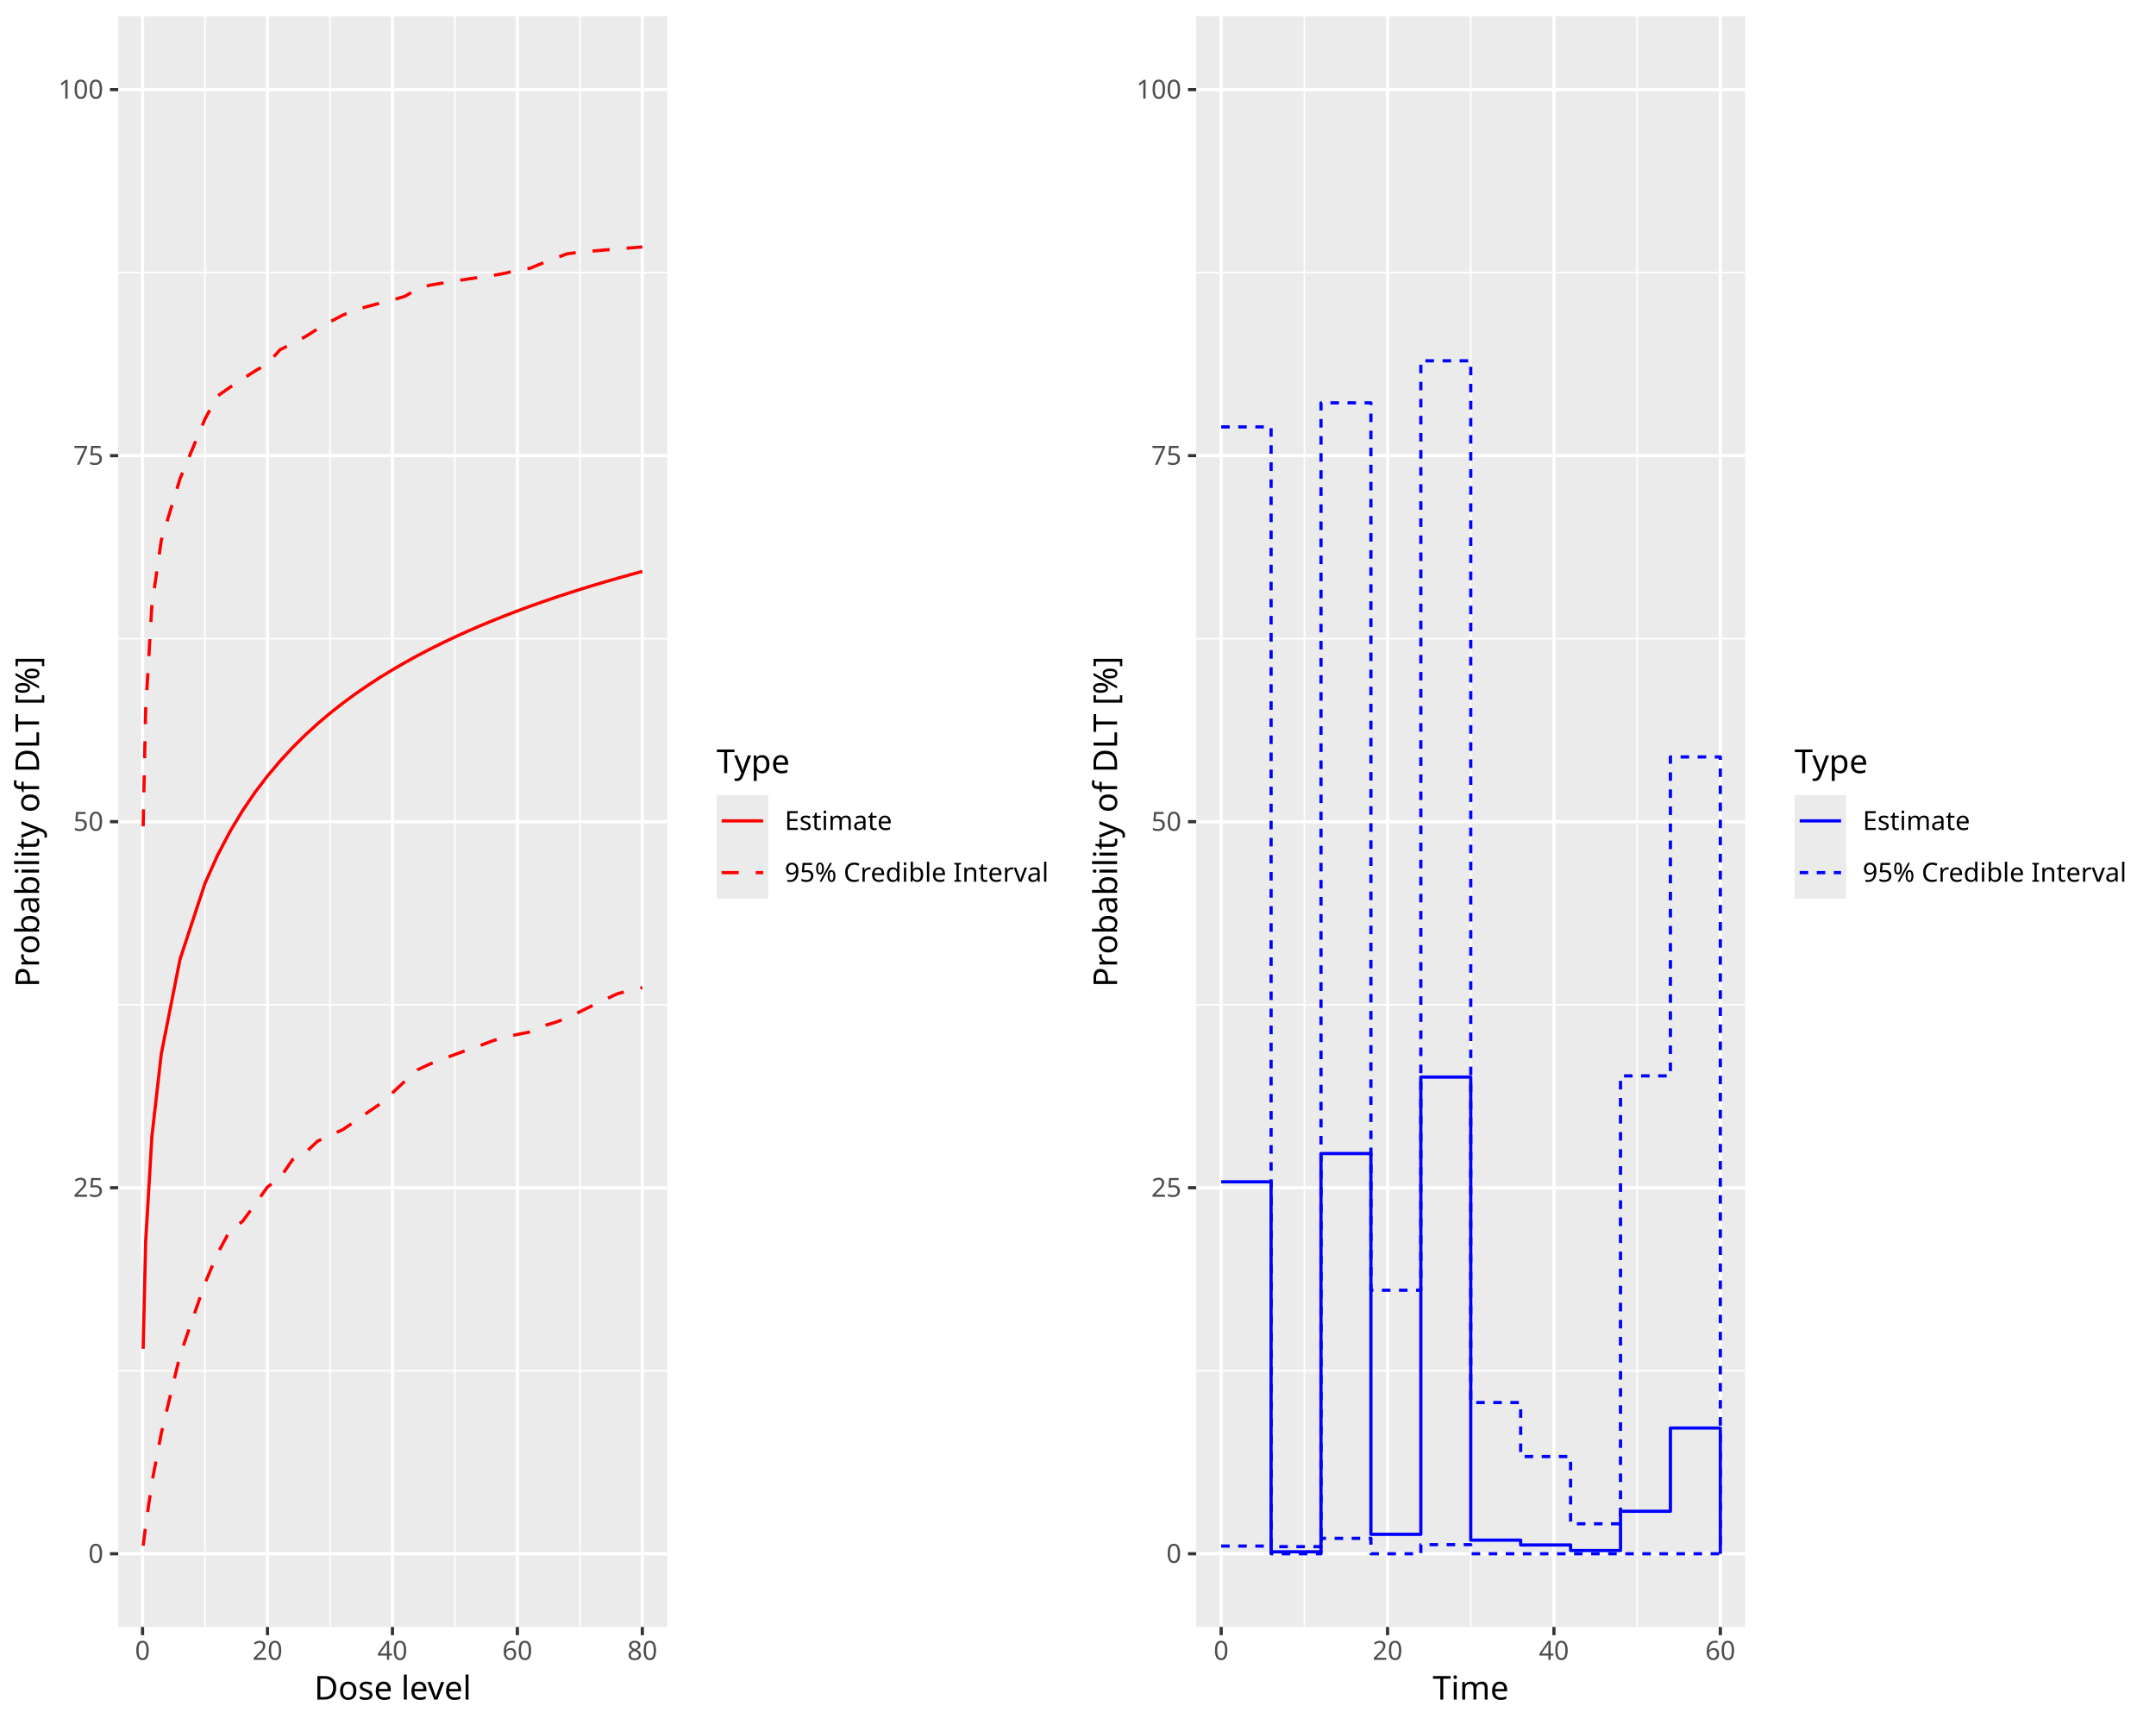
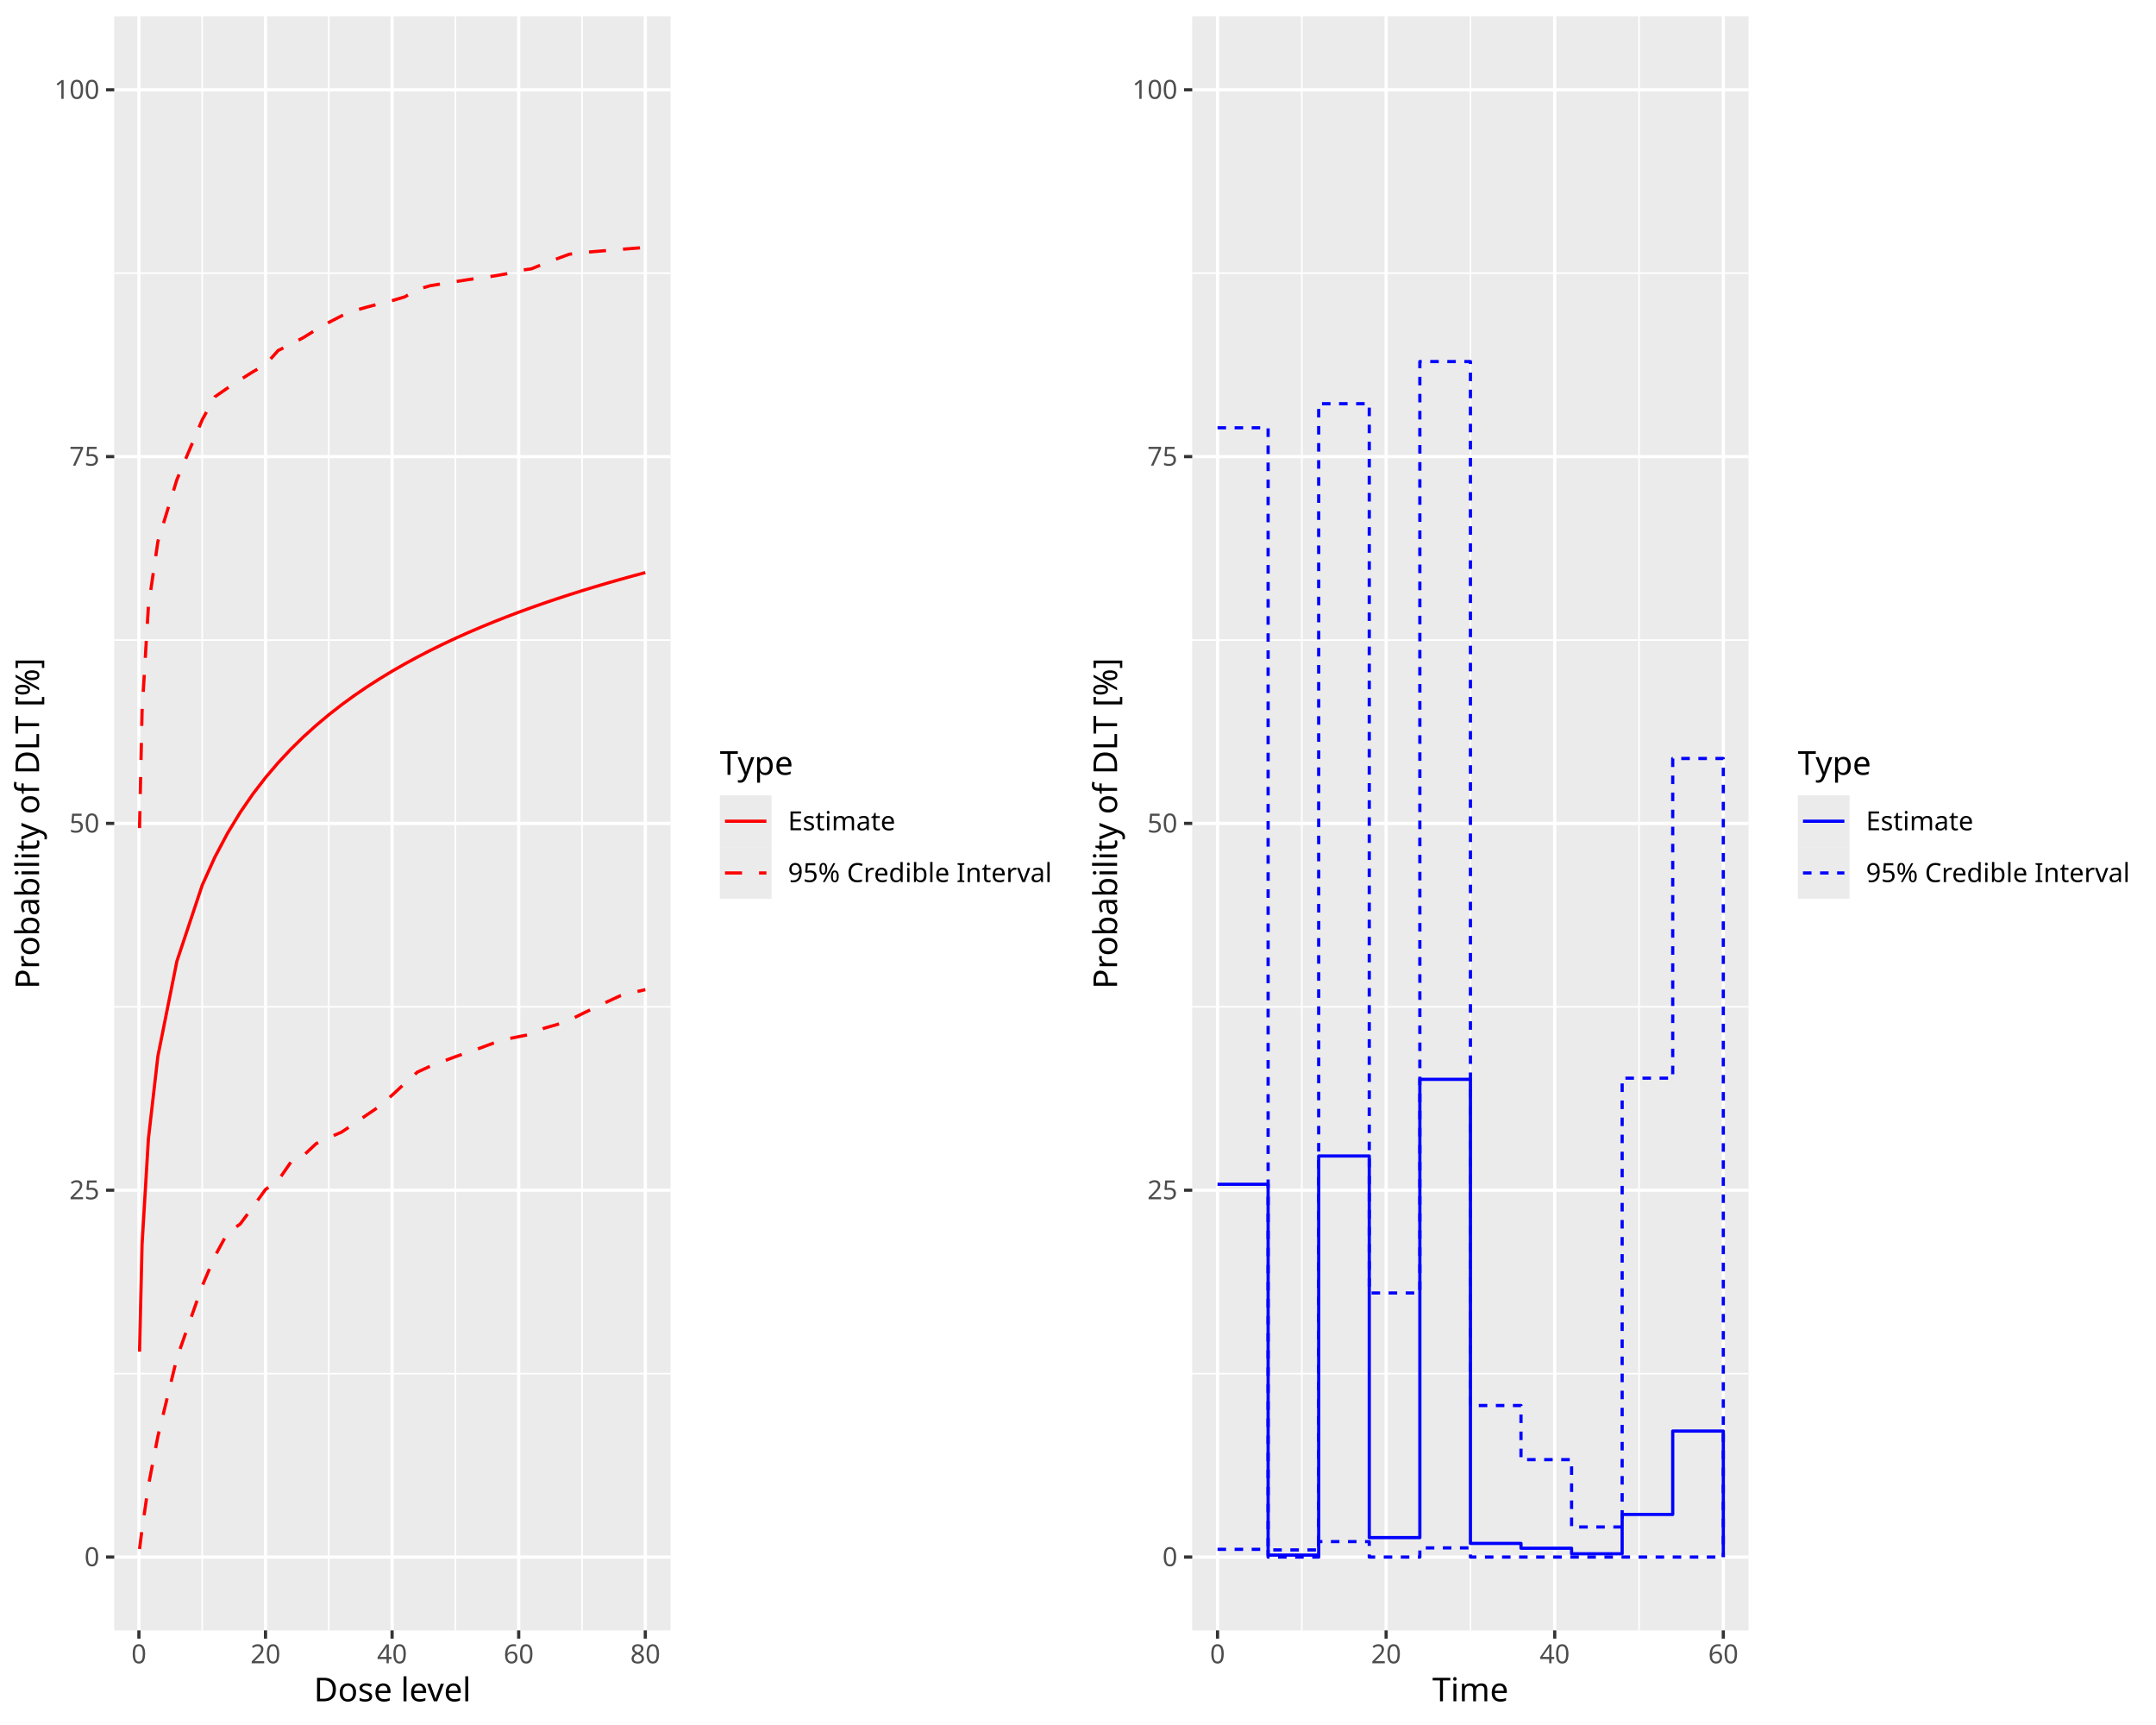
<svg xmlns="http://www.w3.org/2000/svg" class="svglite" data-engine-version="2.0" width="720.00pt" height="576.00pt" viewBox="0 0 720.00 576.00">
  <defs>
    <style type="text/css">
    .svglite line, .svglite polyline, .svglite polygon, .svglite path, .svglite rect, .svglite circle {
      fill: none;
      stroke: #000000;
      stroke-linecap: round;
      stroke-linejoin: round;
      stroke-miterlimit: 10.00;
    }
  </style>
  </defs>
  <rect width="100%" height="100%" style="stroke: none; fill: #FFFFFF;" />
  <defs>
    <clipPath id="cpMC4wMHw3MjAuMDB8MC4wMHw1NzYuMDA=">
      <rect x="0.00" y="0.00" width="720.00" height="576.00" />
    </clipPath>
  </defs>
  <g clip-path="url(#cpMC4wMHw3MjAuMDB8MC4wMHw1NzYuMDA=)">
</g>
  <defs>
    <clipPath id="cpMC4wMHwzNjAuMDB8MC4wMHw1NzYuMDA=">
      <rect x="0.00" y="0.00" width="360.00" height="576.00" />
    </clipPath>
  </defs>
  <g clip-path="url(#cpMC4wMHwzNjAuMDB8MC4wMHw1NzYuMDA=)">
    <rect x="0.00" y="0.00" width="360.00" height="576.00" style="stroke-width: 1.07; stroke: #FFFFFF; fill: #FFFFFF;" />
  </g>
  <g clip-path="url(#cpMC4wMHw3MjAuMDB8MC4wMHw1NzYuMDA=)">
</g>
  <defs>
-     <clipPath id="cpMzkuNDd8MjIyLjg1fDUuNDh8NTQzLjI3">
-       <rect x="39.47" y="5.48" width="183.37" height="537.79" />
+     <clipPath id="cpMzguMTV8MjIzLjk1fDUuNDh8NTQ0LjQy">
+       <rect x="38.15" y="5.48" width="185.79" height="538.94" />
    </clipPath>
  </defs>
-   <g clip-path="url(#cpMzkuNDd8MjIyLjg1fDUuNDh8NTQzLjI3)">
-     <rect x="39.47" y="5.48" width="183.37" height="537.79" style="stroke-width: 1.07; stroke: none; fill: #EBEBEB;" />
-     <polyline points="39.47,457.71 222.85,457.71 " style="stroke-width: 0.53; stroke: #FFFFFF; stroke-linecap: butt;" />
-     <polyline points="39.47,335.49 222.85,335.49 " style="stroke-width: 0.53; stroke: #FFFFFF; stroke-linecap: butt;" />
-     <polyline points="39.47,213.26 222.85,213.26 " style="stroke-width: 0.53; stroke: #FFFFFF; stroke-linecap: butt;" />
-     <polyline points="39.47,91.04 222.85,91.04 " style="stroke-width: 0.53; stroke: #FFFFFF; stroke-linecap: butt;" />
-     <polyline points="68.46,543.27 68.46,5.48 " style="stroke-width: 0.53; stroke: #FFFFFF; stroke-linecap: butt;" />
-     <polyline points="110.19,543.27 110.19,5.48 " style="stroke-width: 0.53; stroke: #FFFFFF; stroke-linecap: butt;" />
-     <polyline points="151.92,543.27 151.92,5.48 " style="stroke-width: 0.53; stroke: #FFFFFF; stroke-linecap: butt;" />
-     <polyline points="193.65,543.27 193.65,5.48 " style="stroke-width: 0.53; stroke: #FFFFFF; stroke-linecap: butt;" />
-     <polyline points="39.47,518.82 222.85,518.82 " style="stroke-width: 1.07; stroke: #FFFFFF; stroke-linecap: butt;" />
-     <polyline points="39.47,396.60 222.85,396.60 " style="stroke-width: 1.07; stroke: #FFFFFF; stroke-linecap: butt;" />
-     <polyline points="39.47,274.37 222.85,274.37 " style="stroke-width: 1.07; stroke: #FFFFFF; stroke-linecap: butt;" />
-     <polyline points="39.47,152.15 222.85,152.15 " style="stroke-width: 1.07; stroke: #FFFFFF; stroke-linecap: butt;" />
-     <polyline points="39.47,29.92 222.85,29.92 " style="stroke-width: 1.07; stroke: #FFFFFF; stroke-linecap: butt;" />
-     <polyline points="47.60,543.27 47.60,5.48 " style="stroke-width: 1.07; stroke: #FFFFFF; stroke-linecap: butt;" />
-     <polyline points="89.33,543.27 89.33,5.48 " style="stroke-width: 1.07; stroke: #FFFFFF; stroke-linecap: butt;" />
-     <polyline points="131.06,543.27 131.06,5.48 " style="stroke-width: 1.07; stroke: #FFFFFF; stroke-linecap: butt;" />
-     <polyline points="172.78,543.27 172.78,5.48 " style="stroke-width: 1.07; stroke: #FFFFFF; stroke-linecap: butt;" />
-     <polyline points="214.51,543.27 214.51,5.48 " style="stroke-width: 1.07; stroke: #FFFFFF; stroke-linecap: butt;" />
-     <polyline points="47.81,516.16 48.64,509.53 50.73,495.04 53.86,478.59 60.12,452.53 68.46,428.49 72.64,418.61 76.81,410.83 80.98,407.86 85.15,402.19 89.33,396.33 93.50,393.36 97.67,387.26 101.85,385.03 106.02,381.07 110.19,379.08 114.36,377.26 118.54,374.44 122.71,371.50 126.88,368.65 131.06,364.93 135.23,361.01 139.40,357.23 143.57,355.29 147.75,353.67 151.92,352.11 156.09,350.60 160.27,349.15 164.44,347.57 168.61,346.28 172.78,345.42 176.96,344.59 181.13,342.63 185.30,341.42 189.48,339.92 193.65,337.83 197.82,335.78 201.99,333.78 206.17,331.83 210.34,330.75 214.51,329.76 " style="stroke-width: 1.07; stroke: #FF0000; stroke-dasharray: 5.69,5.69; stroke-linecap: butt;" />
-     <polyline points="47.81,450.39 48.64,414.67 50.73,379.48 53.86,351.91 60.12,320.31 68.46,294.96 72.64,285.62 76.81,277.66 80.98,270.72 85.15,264.59 89.33,259.11 93.50,254.16 97.67,249.65 101.85,245.51 106.02,241.70 110.19,238.17 114.36,234.88 118.54,231.81 122.71,228.93 126.88,226.21 131.06,223.66 135.23,221.24 139.40,218.94 143.57,216.76 147.75,214.68 151.92,212.70 156.09,210.81 160.27,209.00 164.44,207.27 168.61,205.60 172.78,204.00 176.96,202.46 181.13,200.98 185.30,199.55 189.48,198.17 193.65,196.84 197.82,195.55 201.99,194.31 206.17,193.10 210.34,191.93 214.51,190.79 " style="stroke-width: 1.07; stroke: #FF0000; stroke-linecap: butt;" />
-     <polyline points="47.81,275.94 48.64,237.07 50.73,202.07 53.86,180.44 60.12,159.84 68.46,139.89 72.64,132.23 76.81,129.31 80.98,126.56 85.15,123.89 89.33,121.50 93.50,116.80 97.67,114.70 101.85,112.48 106.02,109.85 110.19,107.46 114.36,105.27 118.54,103.54 122.71,102.34 126.88,101.23 131.06,100.19 135.23,98.93 139.40,96.47 143.57,95.22 147.75,94.52 151.92,93.85 156.09,93.19 160.27,92.58 164.44,92.00 168.61,91.26 172.78,90.16 176.96,89.59 181.13,87.87 185.30,86.26 189.48,84.73 193.65,84.20 197.82,83.83 201.99,83.47 206.17,83.12 210.34,82.79 214.51,82.46 " style="stroke-width: 1.07; stroke: #FF0000; stroke-dasharray: 5.69,5.69; stroke-linecap: butt;" />
+   <g clip-path="url(#cpMzguMTV8MjIzLjk1fDUuNDh8NTQ0LjQy)">
+     <rect x="38.15" y="5.48" width="185.79" height="538.94" style="stroke-width: 1.07; stroke: none; fill: #EBEBEB;" />
+     <polyline points="38.15,458.68 223.95,458.68 " style="stroke-width: 0.53; stroke: #FFFFFF; stroke-linecap: butt;" />
+     <polyline points="38.15,336.19 223.95,336.19 " style="stroke-width: 0.53; stroke: #FFFFFF; stroke-linecap: butt;" />
+     <polyline points="38.15,213.71 223.95,213.71 " style="stroke-width: 0.53; stroke: #FFFFFF; stroke-linecap: butt;" />
+     <polyline points="38.15,91.22 223.95,91.22 " style="stroke-width: 0.53; stroke: #FFFFFF; stroke-linecap: butt;" />
+     <polyline points="67.53,544.42 67.53,5.48 " style="stroke-width: 0.53; stroke: #FFFFFF; stroke-linecap: butt;" />
+     <polyline points="109.80,544.42 109.80,5.48 " style="stroke-width: 0.53; stroke: #FFFFFF; stroke-linecap: butt;" />
+     <polyline points="152.08,544.42 152.08,5.48 " style="stroke-width: 0.53; stroke: #FFFFFF; stroke-linecap: butt;" />
+     <polyline points="194.36,544.42 194.36,5.48 " style="stroke-width: 0.53; stroke: #FFFFFF; stroke-linecap: butt;" />
+     <polyline points="38.15,519.92 223.95,519.92 " style="stroke-width: 1.07; stroke: #FFFFFF; stroke-linecap: butt;" />
+     <polyline points="38.15,397.43 223.95,397.43 " style="stroke-width: 1.07; stroke: #FFFFFF; stroke-linecap: butt;" />
+     <polyline points="38.15,274.95 223.95,274.95 " style="stroke-width: 1.07; stroke: #FFFFFF; stroke-linecap: butt;" />
+     <polyline points="38.15,152.46 223.95,152.46 " style="stroke-width: 1.07; stroke: #FFFFFF; stroke-linecap: butt;" />
+     <polyline points="38.15,29.98 223.95,29.98 " style="stroke-width: 1.07; stroke: #FFFFFF; stroke-linecap: butt;" />
+     <polyline points="46.39,544.42 46.39,5.48 " style="stroke-width: 1.07; stroke: #FFFFFF; stroke-linecap: butt;" />
+     <polyline points="88.67,544.42 88.67,5.48 " style="stroke-width: 1.07; stroke: #FFFFFF; stroke-linecap: butt;" />
+     <polyline points="130.94,544.42 130.94,5.48 " style="stroke-width: 1.07; stroke: #FFFFFF; stroke-linecap: butt;" />
+     <polyline points="173.22,544.42 173.22,5.48 " style="stroke-width: 1.07; stroke: #FFFFFF; stroke-linecap: butt;" />
+     <polyline points="215.50,544.42 215.50,5.48 " style="stroke-width: 1.07; stroke: #FFFFFF; stroke-linecap: butt;" />
+     <polyline points="46.60,517.25 47.44,510.61 49.56,496.09 52.73,479.60 59.07,453.48 67.53,429.40 71.75,419.49 75.98,411.70 80.21,408.72 84.44,403.04 88.67,397.17 92.89,394.19 97.12,388.08 101.35,385.85 105.58,381.87 109.80,379.88 114.03,378.05 118.26,375.22 122.49,372.29 126.72,369.42 130.94,365.70 135.17,361.77 139.40,357.98 143.63,356.03 147.86,354.41 152.08,352.85 156.31,351.34 160.54,349.89 164.77,348.31 169.00,347.01 173.22,346.15 177.45,345.32 181.68,343.35 185.91,342.14 190.13,340.64 194.36,338.54 198.59,336.49 202.82,334.49 207.05,332.53 211.27,331.44 215.50,330.45 " style="stroke-width: 1.07; stroke: #FF0000; stroke-dasharray: 5.69,5.69; stroke-linecap: butt;" />
+     <polyline points="46.60,451.34 47.44,415.54 49.56,380.28 52.73,352.65 59.07,320.98 67.53,295.58 71.75,286.22 75.98,278.24 80.21,271.29 84.44,265.14 88.67,259.65 92.89,254.69 97.12,250.17 101.35,246.03 105.58,242.21 109.80,238.67 114.03,235.37 118.26,232.29 122.49,229.40 126.72,226.69 130.94,224.12 135.17,221.70 139.40,219.40 143.63,217.21 147.86,215.13 152.08,213.15 156.31,211.25 160.54,209.44 164.77,207.70 169.00,206.03 173.22,204.43 177.45,202.89 181.68,201.40 185.91,199.97 190.13,198.59 194.36,197.25 198.59,195.96 202.82,194.71 207.05,193.50 211.27,192.33 215.50,191.19 " style="stroke-width: 1.07; stroke: #FF0000; stroke-linecap: butt;" />
+     <polyline points="46.60,276.52 47.44,237.56 49.56,202.49 52.73,180.82 59.07,160.17 67.53,140.17 71.75,132.50 75.98,129.57 80.21,126.82 84.44,124.15 88.67,121.75 92.89,117.04 97.12,114.94 101.35,112.71 105.58,110.07 109.80,107.67 114.03,105.48 118.26,103.75 122.49,102.55 126.72,101.43 130.94,100.39 135.17,99.13 139.40,96.66 143.63,95.41 147.86,94.71 152.08,94.04 156.31,93.38 160.54,92.77 164.77,92.19 169.00,91.45 173.22,90.34 177.45,89.77 181.68,88.05 185.91,86.44 190.13,84.89 194.36,84.37 198.59,83.99 202.82,83.64 207.05,83.29 211.27,82.95 215.50,82.63 " style="stroke-width: 1.07; stroke: #FF0000; stroke-dasharray: 5.69,5.69; stroke-linecap: butt;" />
  </g>
  <g clip-path="url(#cpMC4wMHw3MjAuMDB8MC4wMHw1NzYuMDA=)">
-     <text x="34.54" y="521.85" text-anchor="end" style="font-size: 8.80px; fill: #4D4D4D; font-family: sans;" textLength="4.89px" lengthAdjust="spacingAndGlyphs">0</text>
-     <text x="34.54" y="399.63" text-anchor="end" style="font-size: 8.80px; fill: #4D4D4D; font-family: sans;" textLength="9.79px" lengthAdjust="spacingAndGlyphs">25</text>
-     <text x="34.54" y="277.40" text-anchor="end" style="font-size: 8.80px; fill: #4D4D4D; font-family: sans;" textLength="9.79px" lengthAdjust="spacingAndGlyphs">50</text>
-     <text x="34.54" y="155.18" text-anchor="end" style="font-size: 8.80px; fill: #4D4D4D; font-family: sans;" textLength="9.79px" lengthAdjust="spacingAndGlyphs">75</text>
-     <text x="34.54" y="32.95" text-anchor="end" style="font-size: 8.80px; fill: #4D4D4D; font-family: sans;" textLength="14.68px" lengthAdjust="spacingAndGlyphs">100</text>
-     <polyline points="36.73,518.82 39.47,518.82 " style="stroke-width: 1.07; stroke: #333333; stroke-linecap: butt;" />
-     <polyline points="36.73,396.60 39.47,396.60 " style="stroke-width: 1.07; stroke: #333333; stroke-linecap: butt;" />
-     <polyline points="36.73,274.37 39.47,274.37 " style="stroke-width: 1.07; stroke: #333333; stroke-linecap: butt;" />
-     <polyline points="36.73,152.15 39.47,152.15 " style="stroke-width: 1.07; stroke: #333333; stroke-linecap: butt;" />
-     <polyline points="36.73,29.92 39.47,29.92 " style="stroke-width: 1.07; stroke: #333333; stroke-linecap: butt;" />
-     <polyline points="47.60,546.01 47.60,543.27 " style="stroke-width: 1.07; stroke: #333333; stroke-linecap: butt;" />
-     <polyline points="89.33,546.01 89.33,543.27 " style="stroke-width: 1.07; stroke: #333333; stroke-linecap: butt;" />
-     <polyline points="131.06,546.01 131.06,543.27 " style="stroke-width: 1.07; stroke: #333333; stroke-linecap: butt;" />
-     <polyline points="172.78,546.01 172.78,543.27 " style="stroke-width: 1.07; stroke: #333333; stroke-linecap: butt;" />
-     <polyline points="214.51,546.01 214.51,543.27 " style="stroke-width: 1.07; stroke: #333333; stroke-linecap: butt;" />
-     <text x="47.60" y="554.25" text-anchor="middle" style="font-size: 8.80px; fill: #4D4D4D; font-family: sans;" textLength="4.89px" lengthAdjust="spacingAndGlyphs">0</text>
-     <text x="89.33" y="554.25" text-anchor="middle" style="font-size: 8.80px; fill: #4D4D4D; font-family: sans;" textLength="9.79px" lengthAdjust="spacingAndGlyphs">20</text>
-     <text x="131.06" y="554.25" text-anchor="middle" style="font-size: 8.80px; fill: #4D4D4D; font-family: sans;" textLength="9.79px" lengthAdjust="spacingAndGlyphs">40</text>
-     <text x="172.78" y="554.25" text-anchor="middle" style="font-size: 8.80px; fill: #4D4D4D; font-family: sans;" textLength="9.79px" lengthAdjust="spacingAndGlyphs">60</text>
-     <text x="214.51" y="554.25" text-anchor="middle" style="font-size: 8.80px; fill: #4D4D4D; font-family: sans;" textLength="9.79px" lengthAdjust="spacingAndGlyphs">80</text>
-     <text x="131.16" y="567.52" text-anchor="middle" style="font-size: 11.00px; font-family: sans;" textLength="51.37px" lengthAdjust="spacingAndGlyphs">Dose level</text>
-     <text transform="translate(13.05,274.37) rotate(-90)" text-anchor="middle" style="font-size: 11.00px; font-family: sans;" textLength="106.38px" lengthAdjust="spacingAndGlyphs">Probability of DLT [%]</text>
-     <rect x="233.81" y="243.24" width="120.71" height="62.26" style="stroke-width: 1.07; stroke: none; fill: #FFFFFF;" />
-     <text x="239.29" y="258.14" style="font-size: 11.00px; font-family: sans;" textLength="24.46px" lengthAdjust="spacingAndGlyphs">Type</text>
-     <rect x="239.29" y="265.46" width="17.28" height="17.28" style="stroke-width: 1.07; stroke: none; fill: #EBEBEB;" />
-     <line x1="241.01" y1="274.10" x2="254.84" y2="274.10" style="stroke-width: 1.07; stroke: #FF0000; stroke-linecap: butt;" />
-     <rect x="239.29" y="282.74" width="17.28" height="17.28" style="stroke-width: 1.07; stroke: none; fill: #EBEBEB;" />
-     <line x1="241.01" y1="291.38" x2="254.84" y2="291.38" style="stroke-width: 1.07; stroke: #FF0000; stroke-dasharray: 5.69,5.69; stroke-linecap: butt;" />
-     <text x="262.05" y="277.13" style="font-size: 8.80px; font-family: sans;" textLength="34.24px" lengthAdjust="spacingAndGlyphs">Estimate</text>
-     <text x="262.05" y="294.41" style="font-size: 8.80px; font-family: sans;" textLength="84.14px" lengthAdjust="spacingAndGlyphs">95% Credible Interval</text>
+     <text x="33.22" y="522.95" text-anchor="end" style="font-size: 8.80px; fill: #4D4D4D; font-family: sans;" textLength="4.89px" lengthAdjust="spacingAndGlyphs">0</text>
+     <text x="33.22" y="400.46" text-anchor="end" style="font-size: 8.80px; fill: #4D4D4D; font-family: sans;" textLength="9.79px" lengthAdjust="spacingAndGlyphs">25</text>
+     <text x="33.22" y="277.98" text-anchor="end" style="font-size: 8.80px; fill: #4D4D4D; font-family: sans;" textLength="9.79px" lengthAdjust="spacingAndGlyphs">50</text>
+     <text x="33.22" y="155.49" text-anchor="end" style="font-size: 8.80px; fill: #4D4D4D; font-family: sans;" textLength="9.79px" lengthAdjust="spacingAndGlyphs">75</text>
+     <text x="33.22" y="33.00" text-anchor="end" style="font-size: 8.80px; fill: #4D4D4D; font-family: sans;" textLength="14.68px" lengthAdjust="spacingAndGlyphs">100</text>
+     <polyline points="35.41,519.92 38.15,519.92 " style="stroke-width: 1.07; stroke: #333333; stroke-linecap: butt;" />
+     <polyline points="35.41,397.43 38.15,397.43 " style="stroke-width: 1.07; stroke: #333333; stroke-linecap: butt;" />
+     <polyline points="35.41,274.95 38.15,274.95 " style="stroke-width: 1.07; stroke: #333333; stroke-linecap: butt;" />
+     <polyline points="35.41,152.46 38.15,152.46 " style="stroke-width: 1.07; stroke: #333333; stroke-linecap: butt;" />
+     <polyline points="35.41,29.98 38.15,29.98 " style="stroke-width: 1.07; stroke: #333333; stroke-linecap: butt;" />
+     <polyline points="46.39,547.16 46.39,544.42 " style="stroke-width: 1.07; stroke: #333333; stroke-linecap: butt;" />
+     <polyline points="88.67,547.16 88.67,544.42 " style="stroke-width: 1.07; stroke: #333333; stroke-linecap: butt;" />
+     <polyline points="130.94,547.16 130.94,544.42 " style="stroke-width: 1.07; stroke: #333333; stroke-linecap: butt;" />
+     <polyline points="173.22,547.16 173.22,544.42 " style="stroke-width: 1.07; stroke: #333333; stroke-linecap: butt;" />
+     <polyline points="215.50,547.16 215.50,544.42 " style="stroke-width: 1.07; stroke: #333333; stroke-linecap: butt;" />
+     <text x="46.39" y="555.40" text-anchor="middle" style="font-size: 8.80px; fill: #4D4D4D; font-family: sans;" textLength="4.89px" lengthAdjust="spacingAndGlyphs">0</text>
+     <text x="88.67" y="555.40" text-anchor="middle" style="font-size: 8.80px; fill: #4D4D4D; font-family: sans;" textLength="9.79px" lengthAdjust="spacingAndGlyphs">20</text>
+     <text x="130.94" y="555.40" text-anchor="middle" style="font-size: 8.80px; fill: #4D4D4D; font-family: sans;" textLength="9.79px" lengthAdjust="spacingAndGlyphs">40</text>
+     <text x="173.22" y="555.40" text-anchor="middle" style="font-size: 8.80px; fill: #4D4D4D; font-family: sans;" textLength="9.79px" lengthAdjust="spacingAndGlyphs">60</text>
+     <text x="215.50" y="555.40" text-anchor="middle" style="font-size: 8.80px; fill: #4D4D4D; font-family: sans;" textLength="9.79px" lengthAdjust="spacingAndGlyphs">80</text>
+     <text x="131.05" y="568.10" text-anchor="middle" style="font-size: 11.00px; font-family: sans;" textLength="51.37px" lengthAdjust="spacingAndGlyphs">Dose level</text>
+     <text transform="translate(13.05,274.95) rotate(-90)" text-anchor="middle" style="font-size: 11.00px; font-family: sans;" textLength="106.38px" lengthAdjust="spacingAndGlyphs">Probability of DLT [%]</text>
+     <rect x="234.91" y="244.29" width="119.61" height="61.32" style="stroke-width: 1.07; stroke: none; fill: #FFFFFF;" />
+     <text x="240.39" y="258.71" style="font-size: 11.00px; font-family: sans;" textLength="24.46px" lengthAdjust="spacingAndGlyphs">Type</text>
+     <rect x="240.39" y="265.57" width="17.28" height="17.28" style="stroke-width: 1.07; stroke: none; fill: #EBEBEB;" />
+     <line x1="242.11" y1="274.21" x2="255.94" y2="274.21" style="stroke-width: 1.07; stroke: #FF0000; stroke-linecap: butt;" />
+     <rect x="240.39" y="282.85" width="17.28" height="17.28" style="stroke-width: 1.07; stroke: none; fill: #EBEBEB;" />
+     <line x1="242.11" y1="291.49" x2="255.94" y2="291.49" style="stroke-width: 1.07; stroke: #FF0000; stroke-dasharray: 5.69,5.69; stroke-linecap: butt;" />
+     <text x="263.15" y="277.24" style="font-size: 8.80px; font-family: sans;" textLength="34.24px" lengthAdjust="spacingAndGlyphs">Estimate</text>
+     <text x="263.15" y="294.52" style="font-size: 8.80px; font-family: sans;" textLength="84.14px" lengthAdjust="spacingAndGlyphs">95% Credible Interval</text>
  </g>
  <defs>
    <clipPath id="cpMzYwLjAwfDcyMC4wMHwwLjAwfDU3Ni4wMA==">
      <rect x="360.00" y="0.00" width="360.00" height="576.00" />
    </clipPath>
  </defs>
  <g clip-path="url(#cpMzYwLjAwfDcyMC4wMHwwLjAwfDU3Ni4wMA==)">
    <rect x="360.00" y="0.00" width="360.00" height="576.00" style="stroke-width: 1.07; stroke: #FFFFFF; fill: #FFFFFF;" />
  </g>
  <g clip-path="url(#cpMC4wMHw3MjAuMDB8MC4wMHw1NzYuMDA=)">
</g>
  <defs>
-     <clipPath id="cpMzk5LjQ3fDU4Mi44NXw1LjQ4fDU0My4yNw==">
-       <rect x="399.47" y="5.48" width="183.37" height="537.79" />
+     <clipPath id="cpMzk4LjE1fDU4My45NXw1LjQ4fDU0NC40Mg==">
+       <rect x="398.15" y="5.48" width="185.79" height="538.94" />
    </clipPath>
  </defs>
-   <g clip-path="url(#cpMzk5LjQ3fDU4Mi44NXw1LjQ4fDU0My4yNw==)">
-     <rect x="399.47" y="5.48" width="183.37" height="537.79" style="stroke-width: 1.07; stroke: none; fill: #EBEBEB;" />
-     <polyline points="399.47,457.71 582.85,457.71 " style="stroke-width: 0.53; stroke: #FFFFFF; stroke-linecap: butt;" />
-     <polyline points="399.47,335.49 582.85,335.49 " style="stroke-width: 0.53; stroke: #FFFFFF; stroke-linecap: butt;" />
-     <polyline points="399.47,213.26 582.85,213.26 " style="stroke-width: 0.53; stroke: #FFFFFF; stroke-linecap: butt;" />
-     <polyline points="399.47,91.04 582.85,91.04 " style="stroke-width: 0.53; stroke: #FFFFFF; stroke-linecap: butt;" />
-     <polyline points="435.59,543.27 435.59,5.48 " style="stroke-width: 0.53; stroke: #FFFFFF; stroke-linecap: butt;" />
-     <polyline points="491.16,543.27 491.16,5.48 " style="stroke-width: 0.53; stroke: #FFFFFF; stroke-linecap: butt;" />
-     <polyline points="546.73,543.27 546.73,5.48 " style="stroke-width: 0.53; stroke: #FFFFFF; stroke-linecap: butt;" />
-     <polyline points="399.47,518.82 582.85,518.82 " style="stroke-width: 1.07; stroke: #FFFFFF; stroke-linecap: butt;" />
-     <polyline points="399.47,396.60 582.85,396.60 " style="stroke-width: 1.07; stroke: #FFFFFF; stroke-linecap: butt;" />
-     <polyline points="399.47,274.37 582.85,274.37 " style="stroke-width: 1.07; stroke: #FFFFFF; stroke-linecap: butt;" />
-     <polyline points="399.47,152.15 582.85,152.15 " style="stroke-width: 1.07; stroke: #FFFFFF; stroke-linecap: butt;" />
-     <polyline points="399.47,29.92 582.85,29.92 " style="stroke-width: 1.07; stroke: #FFFFFF; stroke-linecap: butt;" />
-     <polyline points="407.81,543.27 407.81,5.48 " style="stroke-width: 1.07; stroke: #FFFFFF; stroke-linecap: butt;" />
-     <polyline points="463.38,543.27 463.38,5.48 " style="stroke-width: 1.07; stroke: #FFFFFF; stroke-linecap: butt;" />
-     <polyline points="518.94,543.27 518.94,5.48 " style="stroke-width: 1.07; stroke: #FFFFFF; stroke-linecap: butt;" />
-     <polyline points="574.51,543.27 574.51,5.48 " style="stroke-width: 1.07; stroke: #FFFFFF; stroke-linecap: butt;" />
-     <polyline points="407.81,516.25 424.48,516.25 424.48,518.82 441.15,518.82 441.15,513.67 457.82,513.67 457.82,518.82 474.49,518.82 474.49,515.78 491.16,515.78 491.16,518.82 507.83,518.82 507.83,518.82 524.50,518.82 524.50,518.82 541.17,518.82 541.17,518.82 557.84,518.82 557.84,518.82 574.51,518.82 574.51,518.82 " style="stroke-width: 1.07; stroke: #0000FF; stroke-dasharray: 2.85,2.85; stroke-linecap: butt;" />
-     <polyline points="407.81,394.62 424.48,394.62 424.48,518.17 441.15,518.17 441.15,385.18 457.82,385.18 457.82,512.34 474.49,512.34 474.49,359.65 491.16,359.65 491.16,514.27 507.83,514.27 507.83,515.88 524.50,515.88 524.50,517.74 541.17,517.74 541.17,504.63 557.84,504.63 557.84,476.84 574.51,476.84 574.51,518.82 " style="stroke-width: 1.07; stroke: #0000FF; stroke-linecap: butt;" />
-     <polyline points="407.81,142.55 424.48,142.55 424.48,516.44 441.15,516.44 441.15,134.52 457.82,134.52 457.82,430.83 474.49,430.83 474.49,120.48 491.16,120.48 491.16,468.33 507.83,468.33 507.83,486.36 524.50,486.36 524.50,508.81 541.17,508.81 541.17,359.25 557.84,359.25 557.84,252.75 574.51,252.75 574.51,518.82 " style="stroke-width: 1.07; stroke: #0000FF; stroke-dasharray: 2.85,2.85; stroke-linecap: butt;" />
+   <g clip-path="url(#cpMzk4LjE1fDU4My45NXw1LjQ4fDU0NC40Mg==)">
+     <rect x="398.15" y="5.48" width="185.79" height="538.94" style="stroke-width: 1.07; stroke: none; fill: #EBEBEB;" />
+     <polyline points="398.15,458.68 583.95,458.68 " style="stroke-width: 0.53; stroke: #FFFFFF; stroke-linecap: butt;" />
+     <polyline points="398.15,336.19 583.95,336.19 " style="stroke-width: 0.53; stroke: #FFFFFF; stroke-linecap: butt;" />
+     <polyline points="398.15,213.71 583.95,213.71 " style="stroke-width: 0.53; stroke: #FFFFFF; stroke-linecap: butt;" />
+     <polyline points="398.15,91.22 583.95,91.22 " style="stroke-width: 0.53; stroke: #FFFFFF; stroke-linecap: butt;" />
+     <polyline points="434.75,544.42 434.75,5.48 " style="stroke-width: 0.53; stroke: #FFFFFF; stroke-linecap: butt;" />
+     <polyline points="491.05,544.42 491.05,5.48 " style="stroke-width: 0.53; stroke: #FFFFFF; stroke-linecap: butt;" />
+     <polyline points="547.35,544.42 547.35,5.48 " style="stroke-width: 0.53; stroke: #FFFFFF; stroke-linecap: butt;" />
+     <polyline points="398.15,519.92 583.95,519.92 " style="stroke-width: 1.07; stroke: #FFFFFF; stroke-linecap: butt;" />
+     <polyline points="398.15,397.43 583.95,397.43 " style="stroke-width: 1.07; stroke: #FFFFFF; stroke-linecap: butt;" />
+     <polyline points="398.15,274.95 583.95,274.95 " style="stroke-width: 1.07; stroke: #FFFFFF; stroke-linecap: butt;" />
+     <polyline points="398.15,152.46 583.95,152.46 " style="stroke-width: 1.07; stroke: #FFFFFF; stroke-linecap: butt;" />
+     <polyline points="398.15,29.98 583.95,29.98 " style="stroke-width: 1.07; stroke: #FFFFFF; stroke-linecap: butt;" />
+     <polyline points="406.60,544.42 406.60,5.48 " style="stroke-width: 1.07; stroke: #FFFFFF; stroke-linecap: butt;" />
+     <polyline points="462.90,544.42 462.90,5.48 " style="stroke-width: 1.07; stroke: #FFFFFF; stroke-linecap: butt;" />
+     <polyline points="519.20,544.42 519.20,5.48 " style="stroke-width: 1.07; stroke: #FFFFFF; stroke-linecap: butt;" />
+     <polyline points="575.50,544.42 575.50,5.48 " style="stroke-width: 1.07; stroke: #FFFFFF; stroke-linecap: butt;" />
+     <polyline points="406.60,517.34 423.49,517.34 423.49,519.92 440.38,519.92 440.38,514.76 457.27,514.76 457.27,519.92 474.16,519.92 474.16,516.87 491.05,516.87 491.05,519.92 507.94,519.92 507.94,519.92 524.83,519.92 524.83,519.92 541.72,519.92 541.72,519.92 558.61,519.92 558.61,519.92 575.50,519.92 575.50,519.92 " style="stroke-width: 1.07; stroke: #0000FF; stroke-dasharray: 2.85,2.85; stroke-linecap: butt;" />
+     <polyline points="406.60,395.45 423.49,395.45 423.49,519.27 440.38,519.27 440.38,385.99 457.27,385.99 457.27,513.43 474.16,513.43 474.16,360.41 491.05,360.41 491.05,515.36 507.94,515.36 507.94,516.98 524.83,516.98 524.83,518.83 541.72,518.83 541.72,505.70 558.61,505.70 558.61,477.85 575.50,477.85 575.50,519.92 " style="stroke-width: 1.07; stroke: #0000FF; stroke-linecap: butt;" />
+     <polyline points="406.60,142.84 423.49,142.84 423.49,517.53 440.38,517.53 440.38,134.80 457.27,134.80 457.27,431.74 474.16,431.74 474.16,120.73 491.05,120.73 491.05,469.32 507.94,469.32 507.94,487.39 524.83,487.39 524.83,509.88 541.72,509.88 541.72,360.01 558.61,360.01 558.61,253.27 575.50,253.27 575.50,519.92 " style="stroke-width: 1.07; stroke: #0000FF; stroke-dasharray: 2.85,2.85; stroke-linecap: butt;" />
  </g>
  <g clip-path="url(#cpMC4wMHw3MjAuMDB8MC4wMHw1NzYuMDA=)">
-     <text x="394.54" y="521.85" text-anchor="end" style="font-size: 8.80px; fill: #4D4D4D; font-family: sans;" textLength="4.89px" lengthAdjust="spacingAndGlyphs">0</text>
-     <text x="394.54" y="399.63" text-anchor="end" style="font-size: 8.80px; fill: #4D4D4D; font-family: sans;" textLength="9.79px" lengthAdjust="spacingAndGlyphs">25</text>
-     <text x="394.54" y="277.40" text-anchor="end" style="font-size: 8.80px; fill: #4D4D4D; font-family: sans;" textLength="9.79px" lengthAdjust="spacingAndGlyphs">50</text>
-     <text x="394.54" y="155.18" text-anchor="end" style="font-size: 8.80px; fill: #4D4D4D; font-family: sans;" textLength="9.79px" lengthAdjust="spacingAndGlyphs">75</text>
-     <text x="394.54" y="32.95" text-anchor="end" style="font-size: 8.80px; fill: #4D4D4D; font-family: sans;" textLength="14.68px" lengthAdjust="spacingAndGlyphs">100</text>
-     <polyline points="396.73,518.82 399.47,518.82 " style="stroke-width: 1.07; stroke: #333333; stroke-linecap: butt;" />
-     <polyline points="396.73,396.60 399.47,396.60 " style="stroke-width: 1.07; stroke: #333333; stroke-linecap: butt;" />
-     <polyline points="396.73,274.37 399.47,274.37 " style="stroke-width: 1.07; stroke: #333333; stroke-linecap: butt;" />
-     <polyline points="396.73,152.15 399.47,152.15 " style="stroke-width: 1.07; stroke: #333333; stroke-linecap: butt;" />
-     <polyline points="396.73,29.92 399.47,29.92 " style="stroke-width: 1.07; stroke: #333333; stroke-linecap: butt;" />
-     <polyline points="407.81,546.01 407.81,543.27 " style="stroke-width: 1.07; stroke: #333333; stroke-linecap: butt;" />
-     <polyline points="463.38,546.01 463.38,543.27 " style="stroke-width: 1.07; stroke: #333333; stroke-linecap: butt;" />
-     <polyline points="518.94,546.01 518.94,543.27 " style="stroke-width: 1.07; stroke: #333333; stroke-linecap: butt;" />
-     <polyline points="574.51,546.01 574.51,543.27 " style="stroke-width: 1.07; stroke: #333333; stroke-linecap: butt;" />
-     <text x="407.81" y="554.25" text-anchor="middle" style="font-size: 8.80px; fill: #4D4D4D; font-family: sans;" textLength="4.89px" lengthAdjust="spacingAndGlyphs">0</text>
-     <text x="463.38" y="554.25" text-anchor="middle" style="font-size: 8.80px; fill: #4D4D4D; font-family: sans;" textLength="9.79px" lengthAdjust="spacingAndGlyphs">20</text>
-     <text x="518.94" y="554.25" text-anchor="middle" style="font-size: 8.80px; fill: #4D4D4D; font-family: sans;" textLength="9.79px" lengthAdjust="spacingAndGlyphs">40</text>
-     <text x="574.51" y="554.25" text-anchor="middle" style="font-size: 8.80px; fill: #4D4D4D; font-family: sans;" textLength="9.79px" lengthAdjust="spacingAndGlyphs">60</text>
-     <text x="491.16" y="567.52" text-anchor="middle" style="font-size: 11.00px; font-family: sans;" textLength="24.45px" lengthAdjust="spacingAndGlyphs">Time</text>
-     <text transform="translate(373.05,274.37) rotate(-90)" text-anchor="middle" style="font-size: 11.00px; font-family: sans;" textLength="106.38px" lengthAdjust="spacingAndGlyphs">Probability of DLT [%]</text>
-     <rect x="593.81" y="243.24" width="120.71" height="62.26" style="stroke-width: 1.07; stroke: none; fill: #FFFFFF;" />
-     <text x="599.29" y="258.14" style="font-size: 11.00px; font-family: sans;" textLength="24.46px" lengthAdjust="spacingAndGlyphs">Type</text>
-     <rect x="599.29" y="265.46" width="17.28" height="17.28" style="stroke-width: 1.07; stroke: none; fill: #EBEBEB;" />
-     <line x1="601.01" y1="274.10" x2="614.84" y2="274.10" style="stroke-width: 1.07; stroke: #0000FF; stroke-linecap: butt;" />
-     <rect x="599.29" y="282.74" width="17.28" height="17.28" style="stroke-width: 1.07; stroke: none; fill: #EBEBEB;" />
-     <line x1="601.01" y1="291.38" x2="614.84" y2="291.38" style="stroke-width: 1.07; stroke: #0000FF; stroke-dasharray: 2.85,2.85; stroke-linecap: butt;" />
-     <text x="622.05" y="277.13" style="font-size: 8.80px; font-family: sans;" textLength="34.24px" lengthAdjust="spacingAndGlyphs">Estimate</text>
-     <text x="622.05" y="294.41" style="font-size: 8.80px; font-family: sans;" textLength="84.14px" lengthAdjust="spacingAndGlyphs">95% Credible Interval</text>
+     <text x="393.22" y="522.95" text-anchor="end" style="font-size: 8.80px; fill: #4D4D4D; font-family: sans;" textLength="4.89px" lengthAdjust="spacingAndGlyphs">0</text>
+     <text x="393.22" y="400.46" text-anchor="end" style="font-size: 8.80px; fill: #4D4D4D; font-family: sans;" textLength="9.79px" lengthAdjust="spacingAndGlyphs">25</text>
+     <text x="393.22" y="277.98" text-anchor="end" style="font-size: 8.80px; fill: #4D4D4D; font-family: sans;" textLength="9.79px" lengthAdjust="spacingAndGlyphs">50</text>
+     <text x="393.22" y="155.49" text-anchor="end" style="font-size: 8.80px; fill: #4D4D4D; font-family: sans;" textLength="9.79px" lengthAdjust="spacingAndGlyphs">75</text>
+     <text x="393.22" y="33.00" text-anchor="end" style="font-size: 8.80px; fill: #4D4D4D; font-family: sans;" textLength="14.68px" lengthAdjust="spacingAndGlyphs">100</text>
+     <polyline points="395.41,519.92 398.15,519.92 " style="stroke-width: 1.07; stroke: #333333; stroke-linecap: butt;" />
+     <polyline points="395.41,397.43 398.15,397.43 " style="stroke-width: 1.07; stroke: #333333; stroke-linecap: butt;" />
+     <polyline points="395.41,274.95 398.15,274.95 " style="stroke-width: 1.07; stroke: #333333; stroke-linecap: butt;" />
+     <polyline points="395.41,152.46 398.15,152.46 " style="stroke-width: 1.07; stroke: #333333; stroke-linecap: butt;" />
+     <polyline points="395.41,29.98 398.15,29.98 " style="stroke-width: 1.07; stroke: #333333; stroke-linecap: butt;" />
+     <polyline points="406.60,547.16 406.60,544.42 " style="stroke-width: 1.07; stroke: #333333; stroke-linecap: butt;" />
+     <polyline points="462.90,547.16 462.90,544.42 " style="stroke-width: 1.07; stroke: #333333; stroke-linecap: butt;" />
+     <polyline points="519.20,547.16 519.20,544.42 " style="stroke-width: 1.07; stroke: #333333; stroke-linecap: butt;" />
+     <polyline points="575.50,547.16 575.50,544.42 " style="stroke-width: 1.07; stroke: #333333; stroke-linecap: butt;" />
+     <text x="406.60" y="555.40" text-anchor="middle" style="font-size: 8.80px; fill: #4D4D4D; font-family: sans;" textLength="4.89px" lengthAdjust="spacingAndGlyphs">0</text>
+     <text x="462.90" y="555.40" text-anchor="middle" style="font-size: 8.80px; fill: #4D4D4D; font-family: sans;" textLength="9.79px" lengthAdjust="spacingAndGlyphs">20</text>
+     <text x="519.20" y="555.40" text-anchor="middle" style="font-size: 8.80px; fill: #4D4D4D; font-family: sans;" textLength="9.79px" lengthAdjust="spacingAndGlyphs">40</text>
+     <text x="575.50" y="555.40" text-anchor="middle" style="font-size: 8.80px; fill: #4D4D4D; font-family: sans;" textLength="9.79px" lengthAdjust="spacingAndGlyphs">60</text>
+     <text x="491.05" y="568.10" text-anchor="middle" style="font-size: 11.00px; font-family: sans;" textLength="24.45px" lengthAdjust="spacingAndGlyphs">Time</text>
+     <text transform="translate(373.05,274.95) rotate(-90)" text-anchor="middle" style="font-size: 11.00px; font-family: sans;" textLength="106.38px" lengthAdjust="spacingAndGlyphs">Probability of DLT [%]</text>
+     <rect x="594.91" y="244.29" width="119.61" height="61.32" style="stroke-width: 1.07; stroke: none; fill: #FFFFFF;" />
+     <text x="600.39" y="258.71" style="font-size: 11.00px; font-family: sans;" textLength="24.46px" lengthAdjust="spacingAndGlyphs">Type</text>
+     <rect x="600.39" y="265.57" width="17.28" height="17.28" style="stroke-width: 1.07; stroke: none; fill: #EBEBEB;" />
+     <line x1="602.11" y1="274.21" x2="615.94" y2="274.21" style="stroke-width: 1.07; stroke: #0000FF; stroke-linecap: butt;" />
+     <rect x="600.39" y="282.85" width="17.28" height="17.28" style="stroke-width: 1.07; stroke: none; fill: #EBEBEB;" />
+     <line x1="602.11" y1="291.49" x2="615.94" y2="291.49" style="stroke-width: 1.07; stroke: #0000FF; stroke-dasharray: 2.85,2.85; stroke-linecap: butt;" />
+     <text x="623.15" y="277.24" style="font-size: 8.80px; font-family: sans;" textLength="34.24px" lengthAdjust="spacingAndGlyphs">Estimate</text>
+     <text x="623.15" y="294.52" style="font-size: 8.80px; font-family: sans;" textLength="84.14px" lengthAdjust="spacingAndGlyphs">95% Credible Interval</text>
  </g>
</svg>
